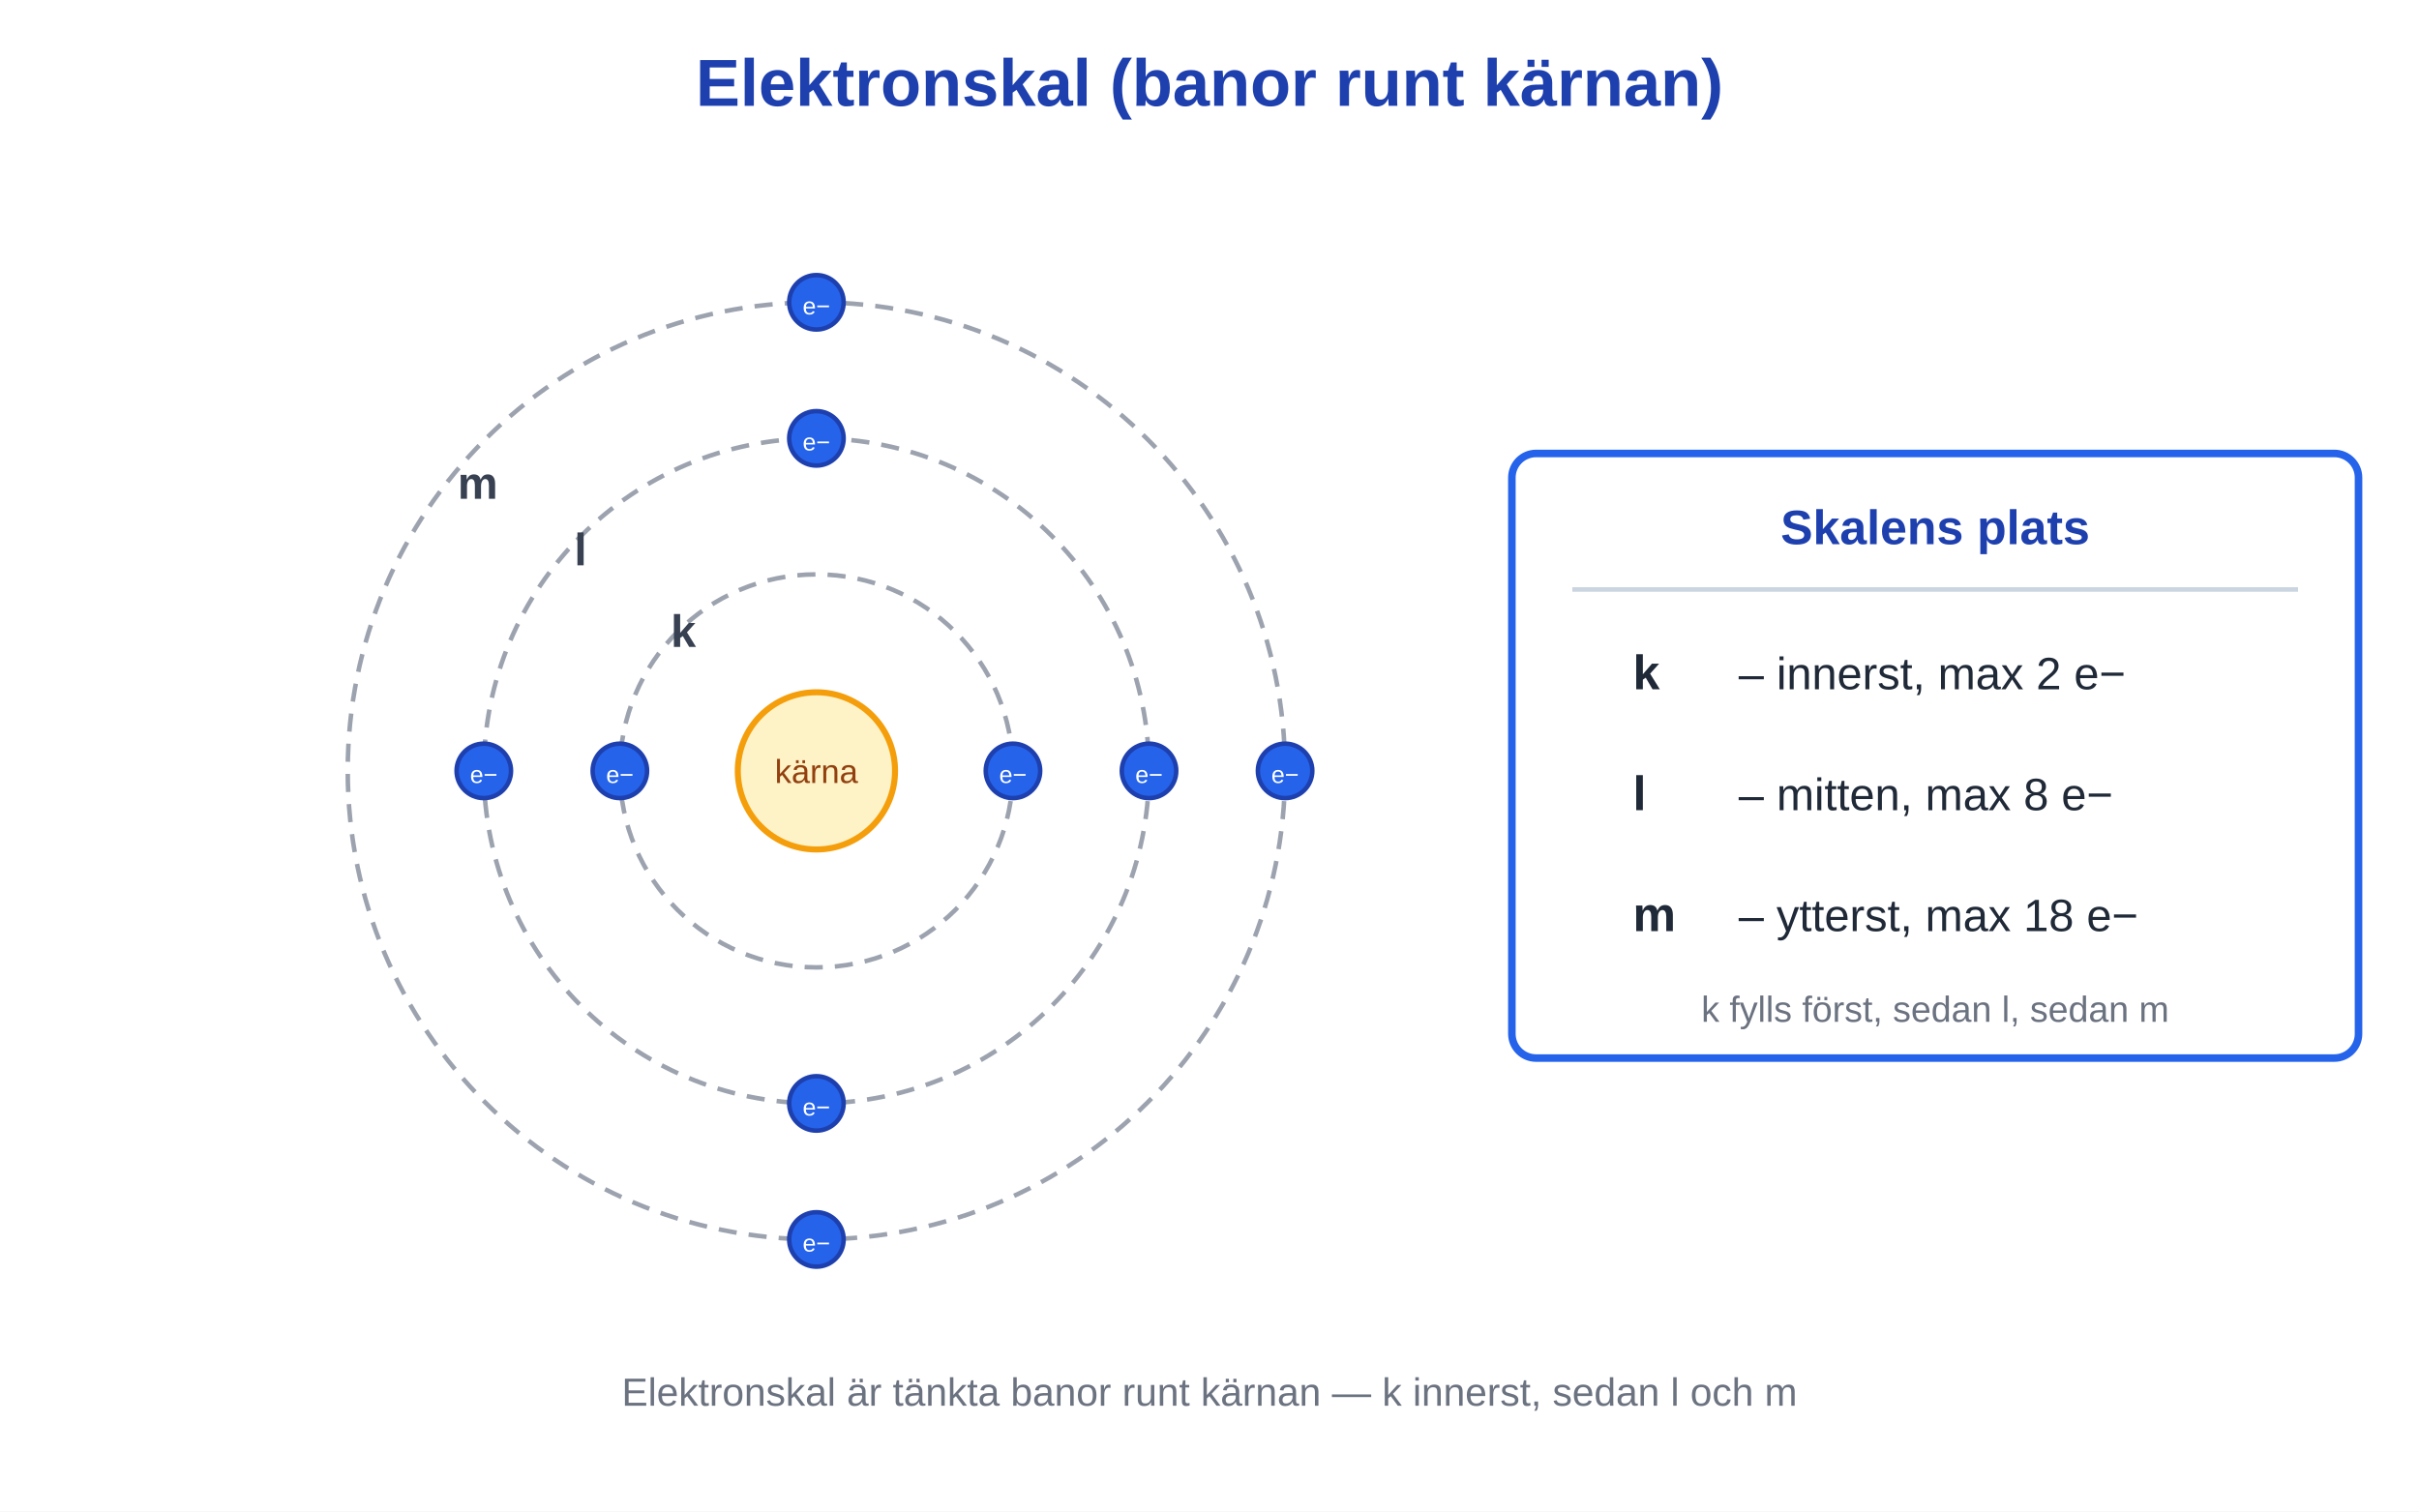
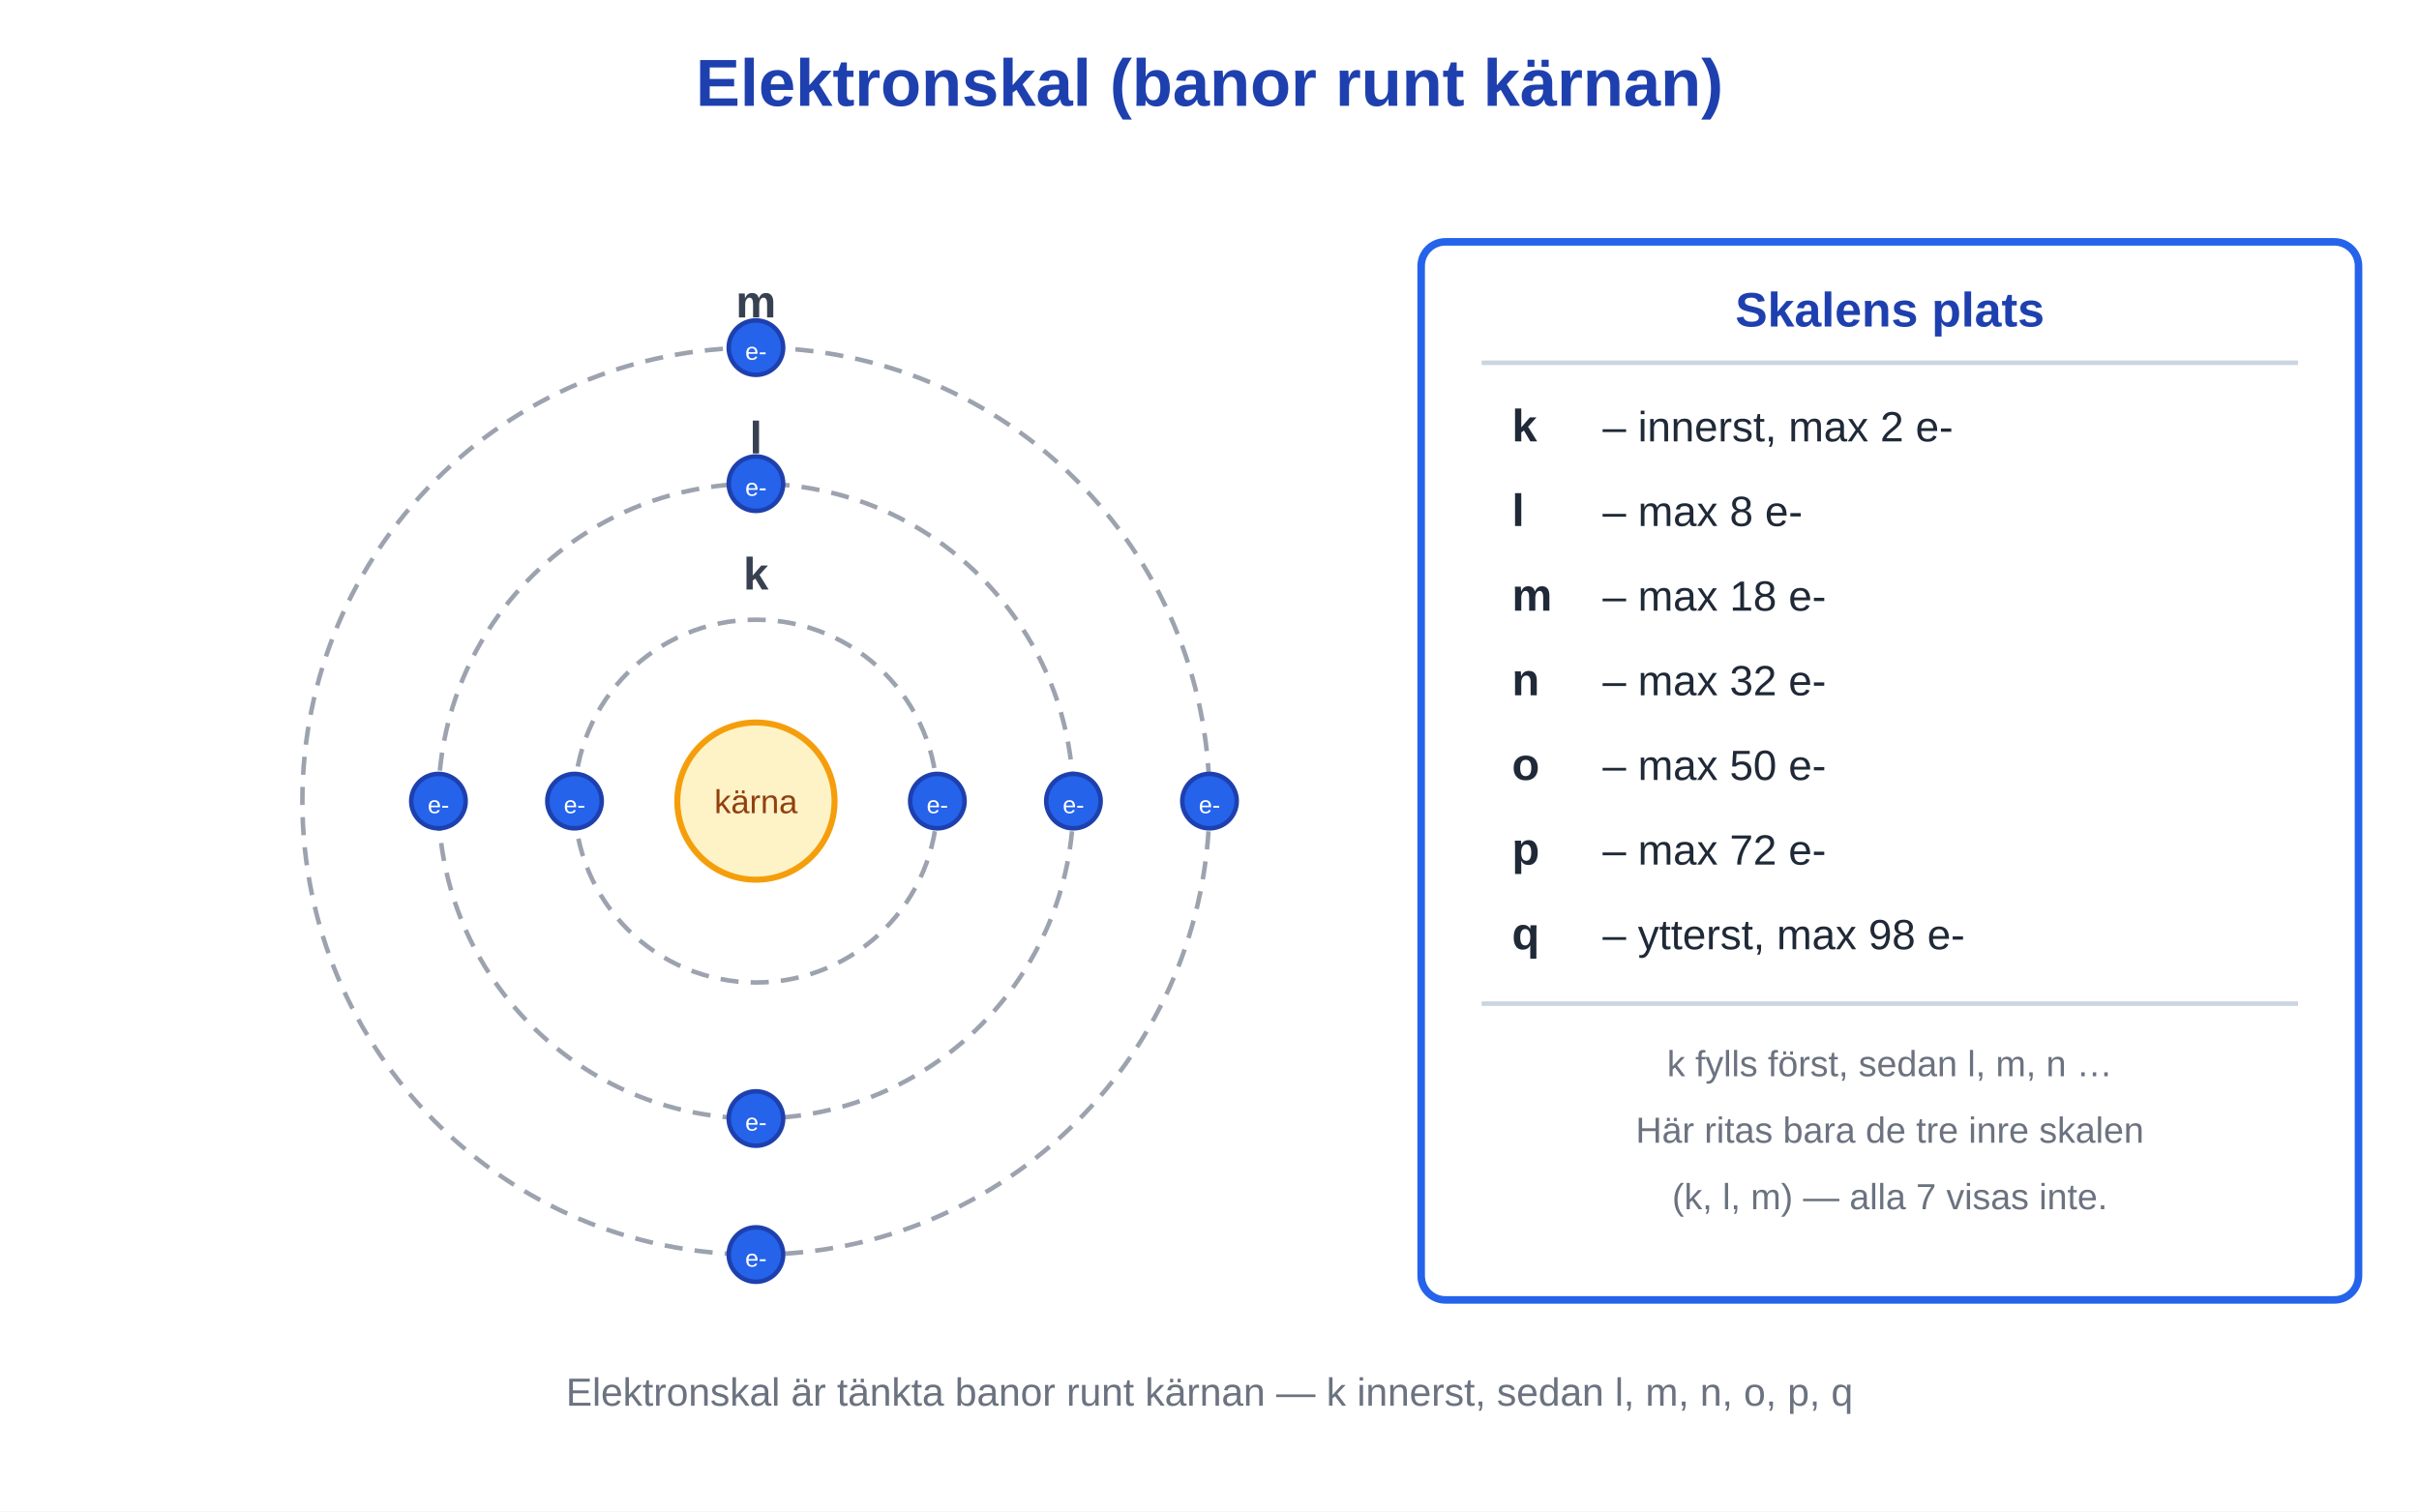
<svg xmlns="http://www.w3.org/2000/svg" viewBox="0 0 800 500" width="800" height="500">
  <rect width="800" height="500" fill="white" />
  <text x="400" y="35" font-family="Arial,sans-serif" font-size="22" fill="#1e40af" text-anchor="middle" font-weight="bold">Elektronskal (banor runt kärnan)</text>
-   <circle cx="270" cy="255" r="26" fill="#fef3c7" stroke="#f59e0b" stroke-width="2" />
-   <text x="270" y="259" font-family="Arial,sans-serif" font-size="11" fill="#92400e" text-anchor="middle">kärna</text>
-   <circle cx="270" cy="255" r="65" fill="none" stroke="#9ca3af" stroke-width="1.5" stroke-dasharray="6,4" />
-   <text x="226" y="214" font-family="Arial,sans-serif" font-size="15" fill="#374151" text-anchor="middle" font-weight="bold">k</text>
-   <circle cx="335" cy="255" r="9" fill="#2563eb" stroke="#1e40af" stroke-width="1.5" />
-   <text x="335" y="259" font-family="Arial,sans-serif" font-size="8" fill="white" text-anchor="middle">e−</text>
-   <circle cx="205" cy="255" r="9" fill="#2563eb" stroke="#1e40af" stroke-width="1.5" />
-   <text x="205" y="259" font-family="Arial,sans-serif" font-size="8" fill="white" text-anchor="middle">e−</text>
-   <circle cx="270" cy="255" r="110" fill="none" stroke="#9ca3af" stroke-width="1.5" stroke-dasharray="6,4" />
-   <text x="192" y="187" font-family="Arial,sans-serif" font-size="15" fill="#374151" text-anchor="middle" font-weight="bold">l</text>
-   <circle cx="270" cy="145" r="9" fill="#2563eb" stroke="#1e40af" stroke-width="1.5" />
-   <text x="270" y="149" font-family="Arial,sans-serif" font-size="8" fill="white" text-anchor="middle">e−</text>
-   <circle cx="380" cy="255" r="9" fill="#2563eb" stroke="#1e40af" stroke-width="1.5" />
-   <text x="380" y="259" font-family="Arial,sans-serif" font-size="8" fill="white" text-anchor="middle">e−</text>
-   <circle cx="270" cy="365" r="9" fill="#2563eb" stroke="#1e40af" stroke-width="1.5" />
-   <text x="270" y="369" font-family="Arial,sans-serif" font-size="8" fill="white" text-anchor="middle">e−</text>
-   <circle cx="160" cy="255" r="9" fill="#2563eb" stroke="#1e40af" stroke-width="1.5" />
-   <text x="160" y="259" font-family="Arial,sans-serif" font-size="8" fill="white" text-anchor="middle">e−</text>
-   <circle cx="270" cy="255" r="155" fill="none" stroke="#9ca3af" stroke-width="1.5" stroke-dasharray="6,4" />
-   <text x="158" y="165" font-family="Arial,sans-serif" font-size="15" fill="#374151" text-anchor="middle" font-weight="bold">m</text>
-   <circle cx="270" cy="100" r="9" fill="#2563eb" stroke="#1e40af" stroke-width="1.5" />
-   <text x="270" y="104" font-family="Arial,sans-serif" font-size="8" fill="white" text-anchor="middle">e−</text>
-   <circle cx="425" cy="255" r="9" fill="#2563eb" stroke="#1e40af" stroke-width="1.5" />
-   <text x="425" y="259" font-family="Arial,sans-serif" font-size="8" fill="white" text-anchor="middle">e−</text>
-   <circle cx="270" cy="410" r="9" fill="#2563eb" stroke="#1e40af" stroke-width="1.5" />
-   <text x="270" y="414" font-family="Arial,sans-serif" font-size="8" fill="white" text-anchor="middle">e−</text>
-   <rect x="500" y="150" width="280" height="200" rx="8" fill="white" stroke="#2563eb" stroke-width="2.5" />
-   <text x="640" y="180" font-family="Arial,sans-serif" font-size="16" fill="#1e40af" text-anchor="middle" font-weight="bold">Skalens plats</text>
-   <line x1="520" y1="195" x2="760" y2="195" stroke="#cbd5e1" stroke-width="1.5" />
-   <text x="540" y="228" font-family="Arial,sans-serif" font-size="16" fill="#1f2937" text-anchor="start" font-weight="bold">k</text>
-   <text x="575" y="228" font-family="Arial,sans-serif" font-size="15" fill="#1f2937" text-anchor="start">– innerst, max 2 e−</text>
-   <text x="540" y="268" font-family="Arial,sans-serif" font-size="16" fill="#1f2937" text-anchor="start" font-weight="bold">l</text>
-   <text x="575" y="268" font-family="Arial,sans-serif" font-size="15" fill="#1f2937" text-anchor="start">– mitten, max 8 e−</text>
-   <text x="540" y="308" font-family="Arial,sans-serif" font-size="16" fill="#1f2937" text-anchor="start" font-weight="bold">m</text>
-   <text x="575" y="308" font-family="Arial,sans-serif" font-size="15" fill="#1f2937" text-anchor="start">– ytterst, max 18 e−</text>
-   <text x="640" y="338" font-family="Arial,sans-serif" font-size="12" fill="#6b7280" text-anchor="middle">k fylls först, sedan l, sedan m</text>
-   <text x="400" y="465" font-family="Arial,sans-serif" font-size="13" fill="#6b7280" text-anchor="middle">Elektronskal är tänkta banor runt kärnan — k innerst, sedan l och m</text>
+   <circle cx="250" cy="265" r="26" fill="#fef3c7" stroke="#f59e0b" stroke-width="2" />
+   <text x="250" y="269" font-family="Arial,sans-serif" font-size="11" fill="#92400e" text-anchor="middle">kärna</text>
+   <circle cx="250" cy="265" r="60" fill="none" stroke="#9ca3af" stroke-width="1.5" stroke-dasharray="6,4" />
+   <text x="250" y="195" font-family="Arial,sans-serif" font-size="15" fill="#374151" text-anchor="middle" font-weight="bold">k</text>
+   <circle cx="310" cy="265" r="9" fill="#2563eb" stroke="#1e40af" stroke-width="1.5" />
+   <text x="310" y="269" font-family="Arial,sans-serif" font-size="8" fill="white" text-anchor="middle">e-</text>
+   <circle cx="190" cy="265" r="9" fill="#2563eb" stroke="#1e40af" stroke-width="1.5" />
+   <text x="190" y="269" font-family="Arial,sans-serif" font-size="8" fill="white" text-anchor="middle">e-</text>
+   <circle cx="250" cy="265" r="105" fill="none" stroke="#9ca3af" stroke-width="1.5" stroke-dasharray="6,4" />
+   <text x="250" y="150" font-family="Arial,sans-serif" font-size="15" fill="#374151" text-anchor="middle" font-weight="bold">l</text>
+   <circle cx="250" cy="160" r="9" fill="#2563eb" stroke="#1e40af" stroke-width="1.5" />
+   <text x="250" y="164" font-family="Arial,sans-serif" font-size="8" fill="white" text-anchor="middle">e-</text>
+   <circle cx="355" cy="265" r="9" fill="#2563eb" stroke="#1e40af" stroke-width="1.5" />
+   <text x="355" y="269" font-family="Arial,sans-serif" font-size="8" fill="white" text-anchor="middle">e-</text>
+   <circle cx="250" cy="370" r="9" fill="#2563eb" stroke="#1e40af" stroke-width="1.5" />
+   <text x="250" y="374" font-family="Arial,sans-serif" font-size="8" fill="white" text-anchor="middle">e-</text>
+   <circle cx="145" cy="265" r="9" fill="#2563eb" stroke="#1e40af" stroke-width="1.5" />
+   <text x="145" y="269" font-family="Arial,sans-serif" font-size="8" fill="white" text-anchor="middle">e-</text>
+   <circle cx="250" cy="265" r="150" fill="none" stroke="#9ca3af" stroke-width="1.5" stroke-dasharray="6,4" />
+   <text x="250" y="105" font-family="Arial,sans-serif" font-size="15" fill="#374151" text-anchor="middle" font-weight="bold">m</text>
+   <circle cx="250" cy="115" r="9" fill="#2563eb" stroke="#1e40af" stroke-width="1.5" />
+   <text x="250" y="119" font-family="Arial,sans-serif" font-size="8" fill="white" text-anchor="middle">e-</text>
+   <circle cx="400" cy="265" r="9" fill="#2563eb" stroke="#1e40af" stroke-width="1.5" />
+   <text x="400" y="269" font-family="Arial,sans-serif" font-size="8" fill="white" text-anchor="middle">e-</text>
+   <circle cx="250" cy="415" r="9" fill="#2563eb" stroke="#1e40af" stroke-width="1.5" />
+   <text x="250" y="419" font-family="Arial,sans-serif" font-size="8" fill="white" text-anchor="middle">e-</text>
+   <rect x="470" y="80" width="310" height="350" rx="8" fill="white" stroke="#2563eb" stroke-width="2.5" />
+   <text x="625" y="108" font-family="Arial,sans-serif" font-size="16" fill="#1e40af" text-anchor="middle" font-weight="bold">Skalens plats</text>
+   <line x1="490" y1="120" x2="760" y2="120" stroke="#cbd5e1" stroke-width="1.5" />
+   <text x="500" y="146" font-family="Arial,sans-serif" font-size="15" fill="#1f2937" text-anchor="start" font-weight="bold">k</text>
+   <text x="530" y="146" font-family="Arial,sans-serif" font-size="14" fill="#1f2937" text-anchor="start">– innerst, max 2 e-</text>
+   <text x="500" y="174" font-family="Arial,sans-serif" font-size="15" fill="#1f2937" text-anchor="start" font-weight="bold">l</text>
+   <text x="530" y="174" font-family="Arial,sans-serif" font-size="14" fill="#1f2937" text-anchor="start">– max 8 e-</text>
+   <text x="500" y="202" font-family="Arial,sans-serif" font-size="15" fill="#1f2937" text-anchor="start" font-weight="bold">m</text>
+   <text x="530" y="202" font-family="Arial,sans-serif" font-size="14" fill="#1f2937" text-anchor="start">– max 18 e-</text>
+   <text x="500" y="230" font-family="Arial,sans-serif" font-size="15" fill="#1f2937" text-anchor="start" font-weight="bold">n</text>
+   <text x="530" y="230" font-family="Arial,sans-serif" font-size="14" fill="#1f2937" text-anchor="start">– max 32 e-</text>
+   <text x="500" y="258" font-family="Arial,sans-serif" font-size="15" fill="#1f2937" text-anchor="start" font-weight="bold">o</text>
+   <text x="530" y="258" font-family="Arial,sans-serif" font-size="14" fill="#1f2937" text-anchor="start">– max 50 e-</text>
+   <text x="500" y="286" font-family="Arial,sans-serif" font-size="15" fill="#1f2937" text-anchor="start" font-weight="bold">p</text>
+   <text x="530" y="286" font-family="Arial,sans-serif" font-size="14" fill="#1f2937" text-anchor="start">– max 72 e-</text>
+   <text x="500" y="314" font-family="Arial,sans-serif" font-size="15" fill="#1f2937" text-anchor="start" font-weight="bold">q</text>
+   <text x="530" y="314" font-family="Arial,sans-serif" font-size="14" fill="#1f2937" text-anchor="start">– ytterst, max 98 e-</text>
+   <line x1="490" y1="332" x2="760" y2="332" stroke="#cbd5e1" stroke-width="1.5" />
+   <text x="625" y="356" font-family="Arial,sans-serif" font-size="12" fill="#6b7280" text-anchor="middle">k fylls först, sedan l, m, n …</text>
+   <text x="625" y="378" font-family="Arial,sans-serif" font-size="12" fill="#6b7280" text-anchor="middle">Här ritas bara de tre inre skalen</text>
+   <text x="625" y="400" font-family="Arial,sans-serif" font-size="12" fill="#6b7280" text-anchor="middle">(k, l, m) — alla 7 visas inte.</text>
+   <text x="400" y="465" font-family="Arial,sans-serif" font-size="13" fill="#6b7280" text-anchor="middle">Elektronskal är tänkta banor runt kärnan — k innerst, sedan l, m, n, o, p, q</text>
</svg>
